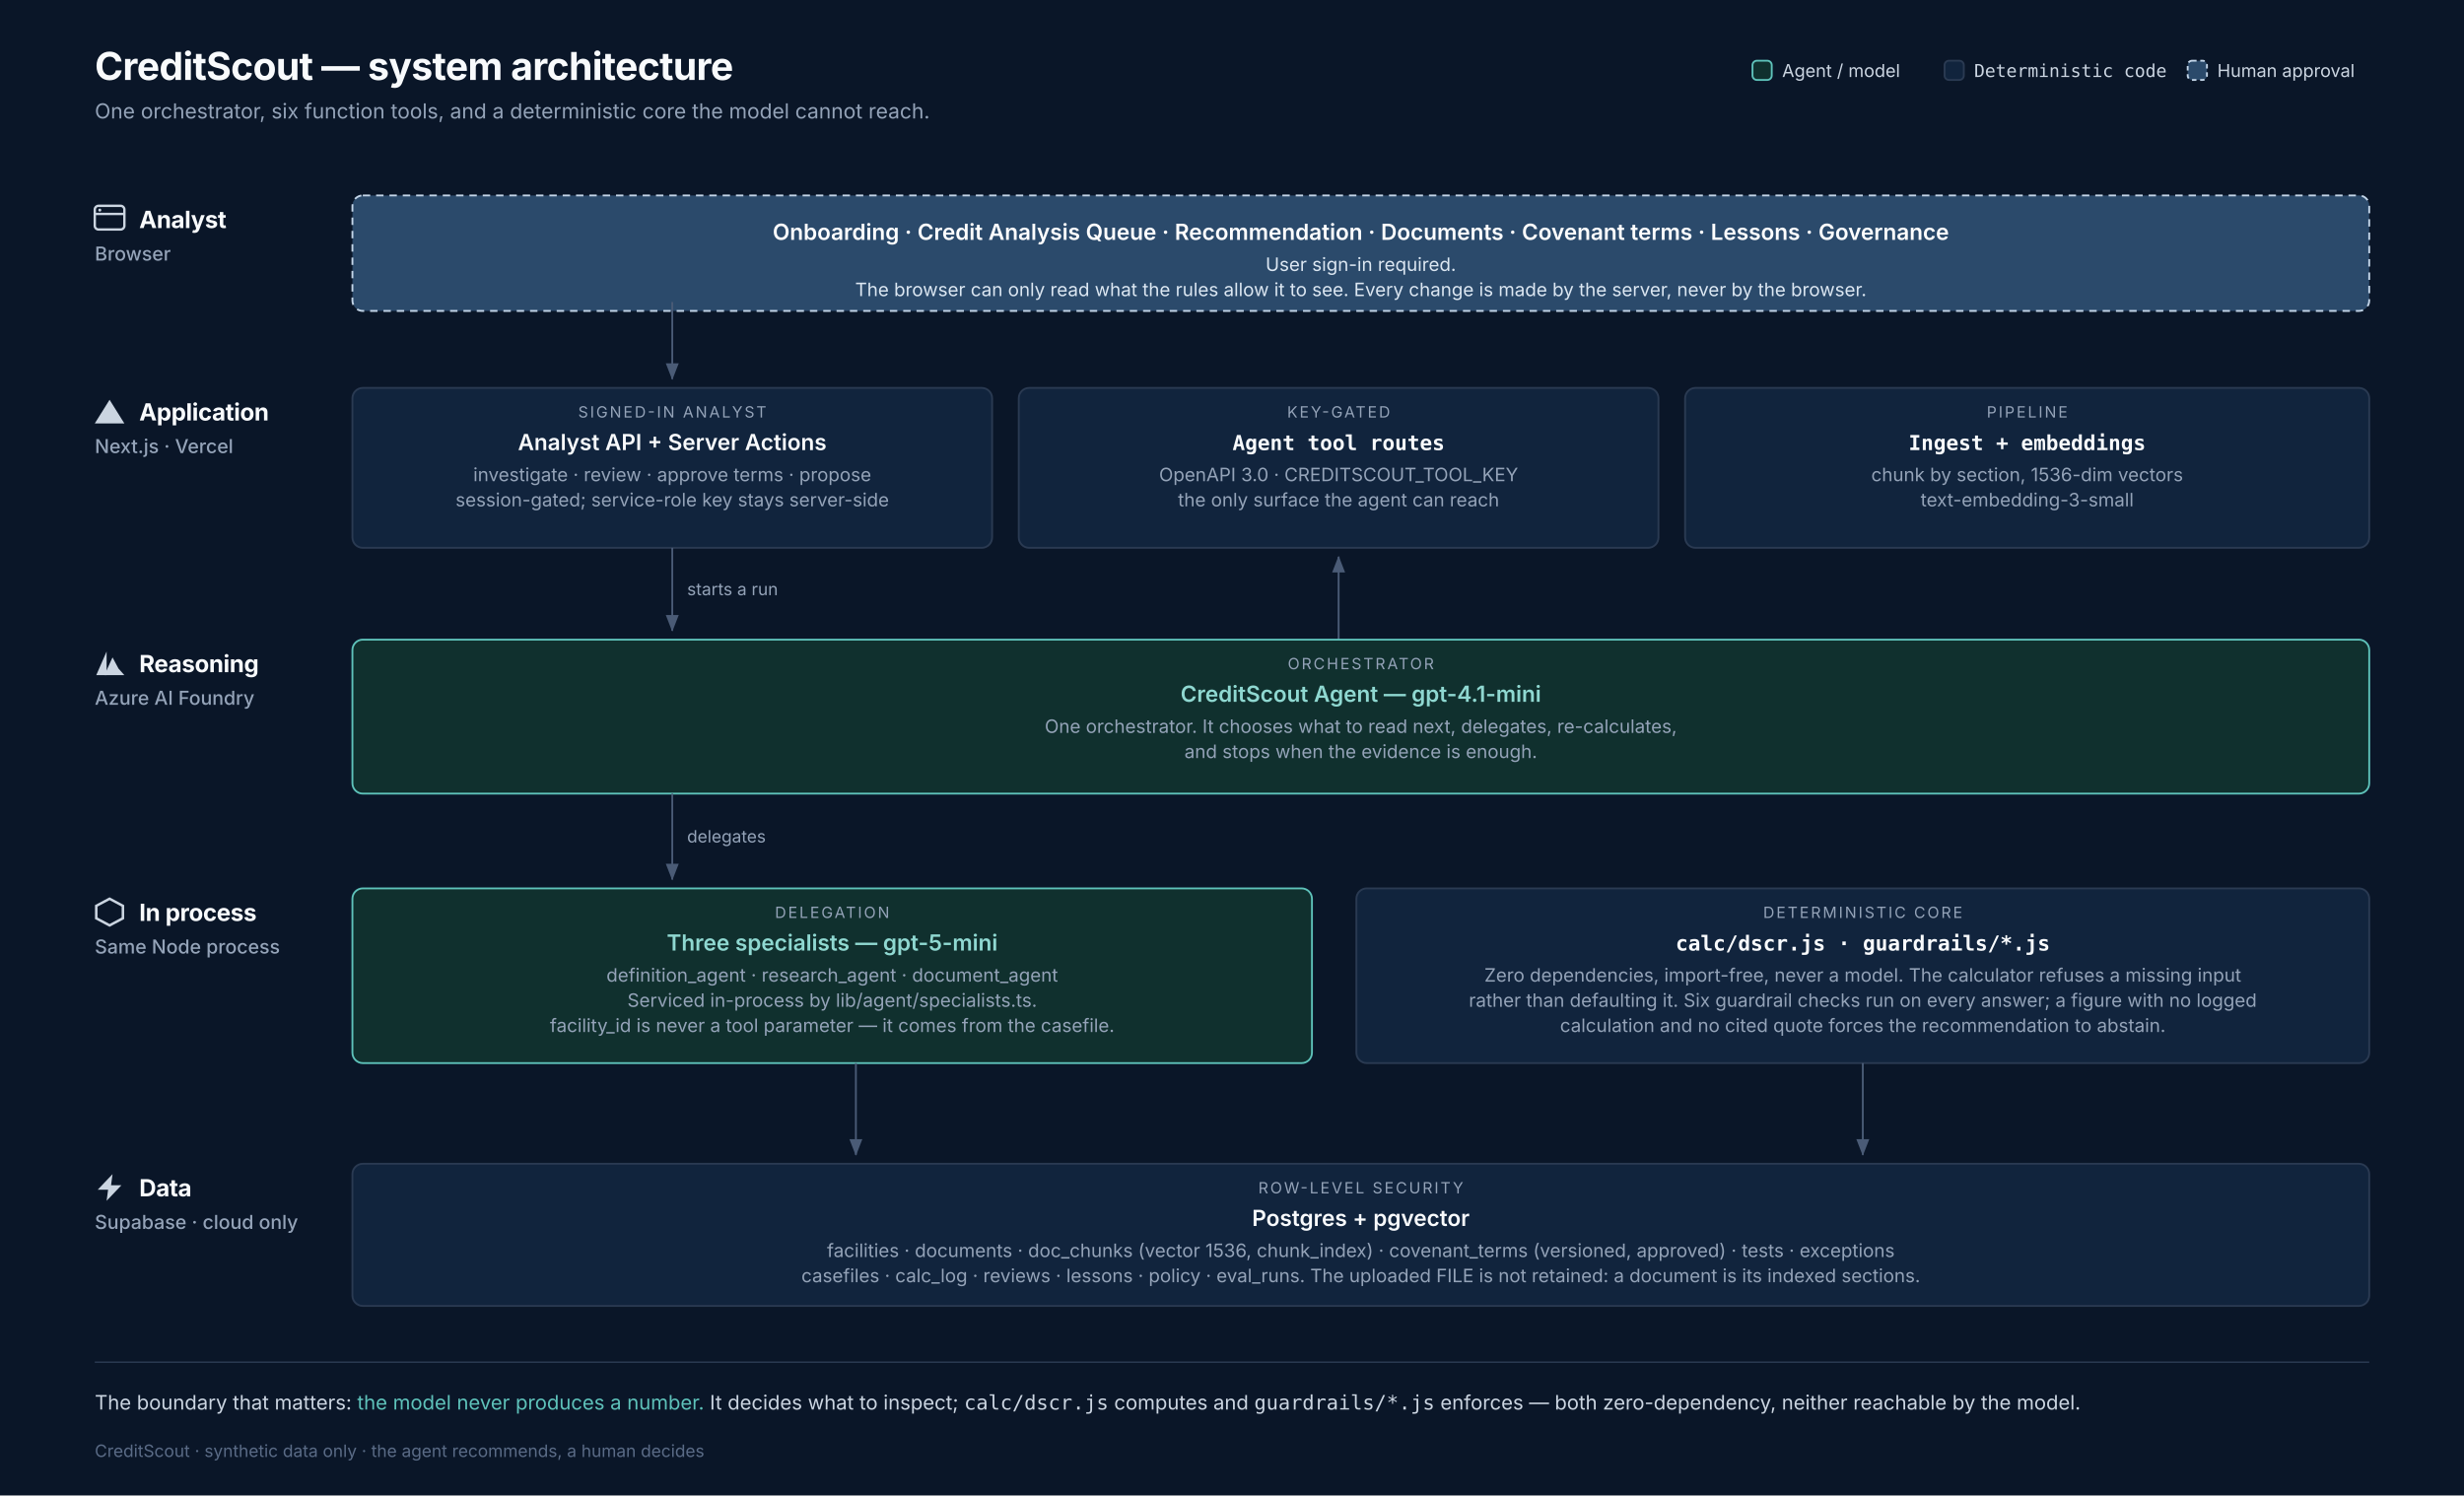
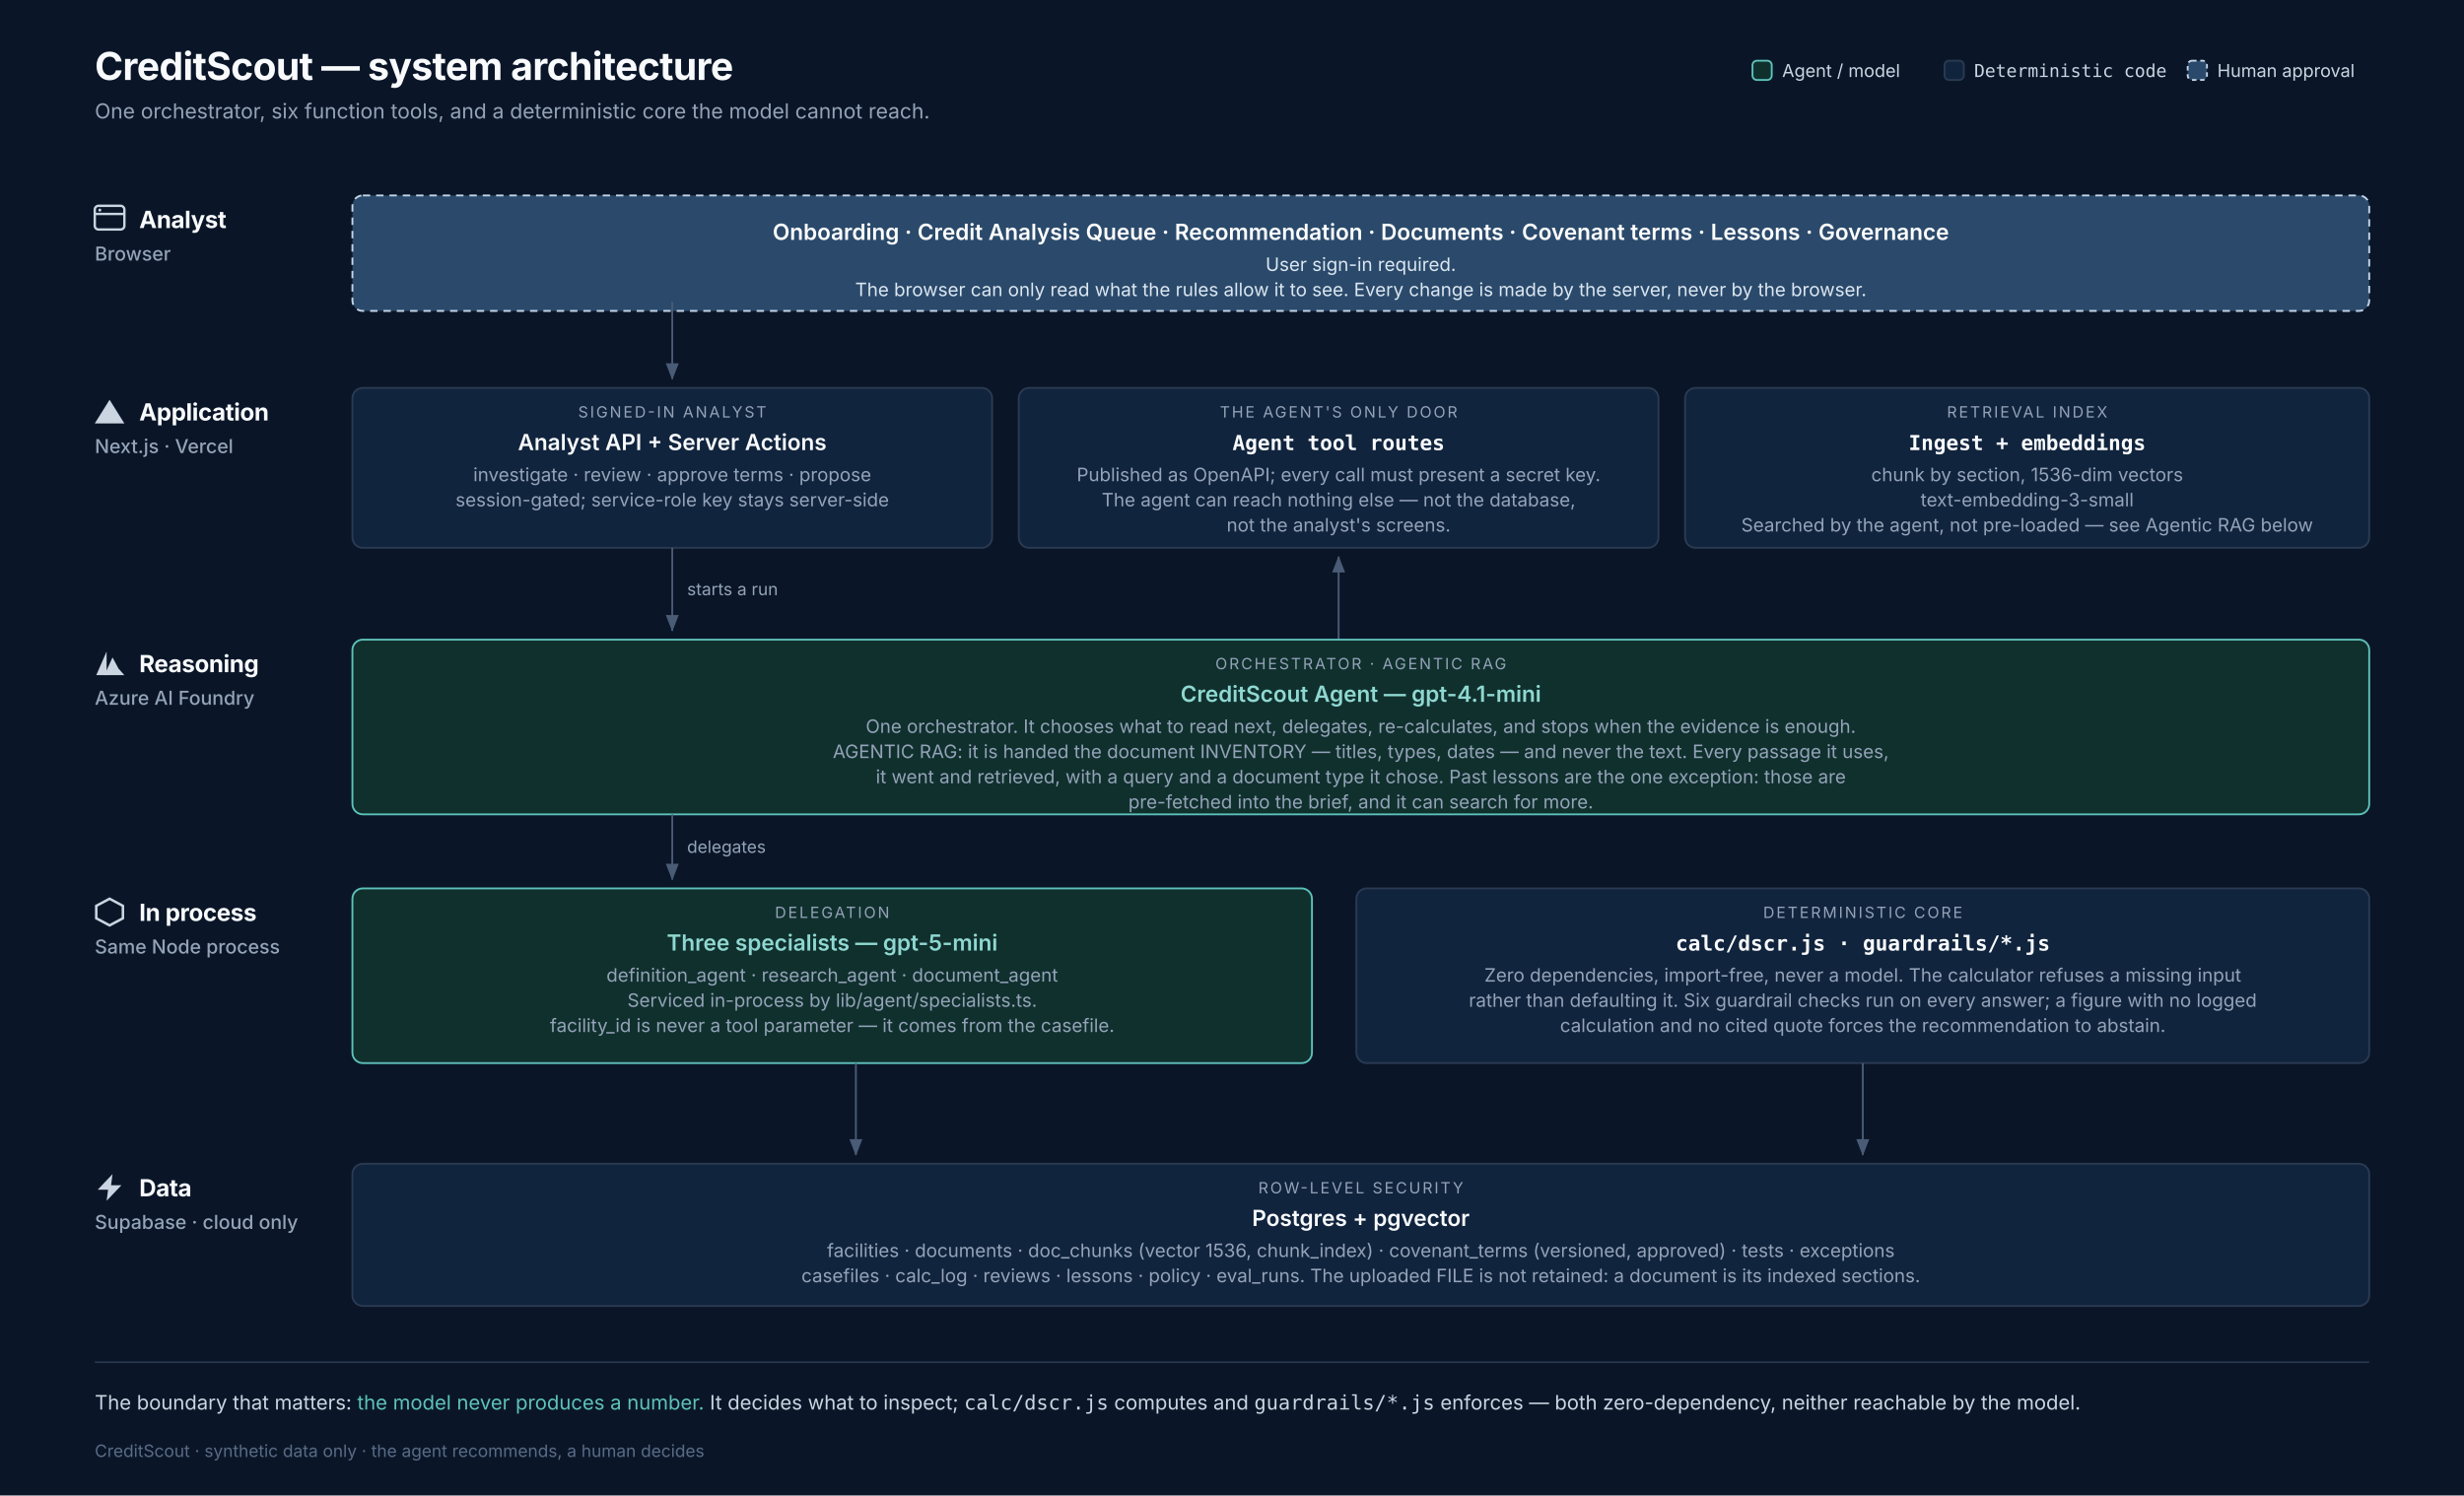
<svg xmlns="http://www.w3.org/2000/svg" width="1664" height="1010" viewBox="0 0 1664 1010" font-family="Inter, -apple-system, Helvetica, Arial, sans-serif">
  <defs>
    <marker id="a" markerWidth="9" markerHeight="7" refX="8.5" refY="3.5" orient="auto">
      <path d="M0,0 L9,3.5 L0,7 Z" fill="#4A5B76" />
    </marker>
  </defs>
  <rect width="1664" height="1010" fill="#0A1628" />
  <text x="64" y="54" fill="#F8FAFC" font-size="26" font-weight="700" letter-spacing="-0.4">CreditScout — system architecture</text>
  <text x="64" y="80" fill="#94A3B8" font-size="14">One orchestrator, six function tools, and a deterministic core the model cannot reach.</text>
  <rect x="1477.4" y="41" width="13" height="13" rx="3" fill="#2B4A6B" stroke="#C3D5E8" stroke-dasharray="3 2.5" stroke-width="1.25" />
  <text x="1497.4" y="52" fill="#CBD5E1" font-size="12" font-family="Inter, -apple-system, Helvetica, Arial, sans-serif">Human approval</text>
  <rect x="1313.2" y="41" width="13" height="13" rx="3" fill="#11243D" stroke="#2A3A52" stroke-width="1.25" />
  <text x="1333.2" y="52" fill="#CBD5E1" font-size="12" font-family="ui-monospace, SFMono-Regular, Menlo, monospace">Deterministic code</text>
  <rect x="1183.5" y="41" width="13" height="13" rx="3" fill="#10302E" stroke="#5EC2BA" stroke-width="1.25" />
  <text x="1203.5" y="52" fill="#CBD5E1" font-size="12" font-family="Inter, -apple-system, Helvetica, Arial, sans-serif">Agent / model</text>
  <rect x="64" y="139" width="20" height="16" rx="2.5" fill="none" stroke="#CBD5E1" stroke-width="1.6" />
  <line x1="64" y1="144.5" x2="84" y2="144.5" stroke="#CBD5E1" stroke-width="1.6" />
  <circle cx="67.4" cy="141.9" r="1" fill="#CBD5E1" />
  <text x="94" y="154" fill="#F8FAFC" font-size="16" font-weight="700" letter-spacing="-0.2">Analyst</text>
  <text x="64" y="176" fill="#94A3B8" font-size="13" font-weight="500">Browser</text>
  <rect x="238" y="132" width="1362" height="78" rx="7" fill="#2B4A6B" stroke="#C3D5E8" stroke-width="1.25" stroke-dasharray="5 4" />
  <text x="919.0" y="162" fill="#FFFFFF" font-size="15" font-weight="600" font-family="Inter, -apple-system, Helvetica, Arial, sans-serif" text-anchor="middle">Onboarding · Credit Analysis Queue · Recommendation · Documents · Covenant terms · Lessons · Governance</text>
  <text x="919.0" y="183" fill="#DCE7F2" font-size="12.5" text-anchor="middle">User sign-in required.</text>
  <text x="919.0" y="200" fill="#DCE7F2" font-size="12.5" text-anchor="middle">The browser can only read what the rules allow it to see. Every change is made by the server, never by the browser.</text>
  <path d="M74,270 L84,286 L64,286 Z" fill="#CBD5E1" />
  <text x="94" y="284" fill="#F8FAFC" font-size="16" font-weight="700" letter-spacing="-0.2">Application</text>
  <text x="64" y="306" fill="#94A3B8" font-size="13" font-weight="500">Next.js · Vercel</text>
  <line x1="454" y1="204" x2="454" y2="256" stroke="#4A5B76" stroke-width="1.25" marker-end="url(#a)" />
  <rect x="238" y="262" width="432" height="108" rx="7" fill="#11243D" stroke="#2A3A52" stroke-width="1.25" />
  <text x="454.0" y="282" fill="#94A3B8" font-size="10.5" letter-spacing="1.3" text-anchor="middle">SIGNED-IN ANALYST</text>
  <text x="454.0" y="304" fill="#F8FAFC" font-size="15" font-weight="600" font-family="Inter, -apple-system, Helvetica, Arial, sans-serif" text-anchor="middle">Analyst API + Server Actions</text>
  <text x="454.0" y="325" fill="#94A3B8" font-size="12.5" text-anchor="middle">investigate · review · approve terms · propose</text>
  <text x="454.0" y="342" fill="#94A3B8" font-size="12.5" text-anchor="middle">session-gated; service-role key stays server-side</text>
  <rect x="688" y="262" width="432" height="108" rx="7" fill="#11243D" stroke="#2A3A52" stroke-width="1.25" />
-   <text x="904.0" y="282" fill="#94A3B8" font-size="10.5" letter-spacing="1.3" text-anchor="middle">KEY-GATED</text>
+   <text x="904.0" y="282" fill="#94A3B8" font-size="10.5" letter-spacing="1.3" text-anchor="middle">THE AGENT'S ONLY DOOR</text>
  <text x="904.0" y="304" fill="#F8FAFC" font-size="14" font-weight="600" font-family="ui-monospace, SFMono-Regular, Menlo, monospace" text-anchor="middle">Agent tool routes</text>
-   <text x="904.0" y="325" fill="#94A3B8" font-size="12.5" text-anchor="middle">OpenAPI 3.0 · CREDITSCOUT_TOOL_KEY</text>
-   <text x="904.0" y="342" fill="#94A3B8" font-size="12.5" text-anchor="middle">the only surface the agent can reach</text>
+   <text x="904.0" y="325" fill="#94A3B8" font-size="12.5" text-anchor="middle">Published as OpenAPI; every call must present a secret key.</text>
+   <text x="904.0" y="342" fill="#94A3B8" font-size="12.5" text-anchor="middle">The agent can reach nothing else — not the database,</text>
+   <text x="904.0" y="359" fill="#94A3B8" font-size="12.5" text-anchor="middle">not the analyst's screens.</text>
  <rect x="1138" y="262" width="462" height="108" rx="7" fill="#11243D" stroke="#2A3A52" stroke-width="1.25" />
-   <text x="1369.0" y="282" fill="#94A3B8" font-size="10.5" letter-spacing="1.3" text-anchor="middle">PIPELINE</text>
+   <text x="1369.0" y="282" fill="#94A3B8" font-size="10.5" letter-spacing="1.3" text-anchor="middle">RETRIEVAL INDEX</text>
  <text x="1369.0" y="304" fill="#F8FAFC" font-size="14" font-weight="600" font-family="ui-monospace, SFMono-Regular, Menlo, monospace" text-anchor="middle">Ingest + embeddings</text>
  <text x="1369.0" y="325" fill="#94A3B8" font-size="12.5" text-anchor="middle">chunk by section, 1536-dim vectors</text>
  <text x="1369.0" y="342" fill="#94A3B8" font-size="12.5" text-anchor="middle">text-embedding-3-small</text>
+   <text x="1369.0" y="359" fill="#94A3B8" font-size="12.5" text-anchor="middle">Searched by the agent, not pre-loaded — see Agentic RAG below</text>
  <path d="M72,440 L65,456 L72,456 Z" fill="#CBD5E1" />
  <path d="M76,444 L70.5,456 L84,456 L80,451.5 Z" fill="#CBD5E1" />
  <text x="94" y="454" fill="#F8FAFC" font-size="16" font-weight="700" letter-spacing="-0.2">Reasoning</text>
  <text x="64" y="476" fill="#94A3B8" font-size="13" font-weight="500">Azure AI Foundry</text>
  <line x1="454" y1="370" x2="454" y2="426" stroke="#4A5B76" stroke-width="1.25" marker-end="url(#a)" />
  <text x="464.0" y="402.0" fill="#94A3B8" font-size="11.5" text-anchor="start">starts a run</text>
-   <line x1="904" y1="536" x2="904" y2="376" stroke="#4A5B76" stroke-width="1.25" marker-end="url(#a)" />
-   <text x="914.0" y="460.0" fill="#94A3B8" font-size="11.5" text-anchor="start">six function tools over HTTPS</text>
-   <rect x="238" y="432" width="1362" height="104" rx="7" fill="#10302E" stroke="#5EC2BA" stroke-width="1.25" />
-   <text x="919.0" y="452" fill="#94A3B8" font-size="10.5" letter-spacing="1.3" text-anchor="middle">ORCHESTRATOR</text>
+   <line x1="904" y1="550" x2="904" y2="376" stroke="#4A5B76" stroke-width="1.25" marker-end="url(#a)" />
+   <text x="914.0" y="467.0" fill="#94A3B8" font-size="11.5" text-anchor="start">six function tools over HTTPS</text>
+   <rect x="238" y="432" width="1362" height="118" rx="7" fill="#10302E" stroke="#5EC2BA" stroke-width="1.25" />
+   <text x="919.0" y="452" fill="#94A3B8" font-size="10.5" letter-spacing="1.3" text-anchor="middle">ORCHESTRATOR · AGENTIC RAG</text>
  <text x="919.0" y="474" fill="#8FD8D1" font-size="15" font-weight="600" font-family="Inter, -apple-system, Helvetica, Arial, sans-serif" text-anchor="middle">CreditScout Agent — gpt-4.1-mini</text>
-   <text x="919.0" y="495" fill="#94A3B8" font-size="12.5" text-anchor="middle">One orchestrator. It chooses what to read next, delegates, re-calculates,</text>
-   <text x="919.0" y="512" fill="#94A3B8" font-size="12.5" text-anchor="middle">and stops when the evidence is enough.</text>
+   <text x="919.0" y="495" fill="#94A3B8" font-size="12.5" text-anchor="middle">One orchestrator. It chooses what to read next, delegates, re-calculates, and stops when the evidence is enough.</text>
+   <text x="919.0" y="512" fill="#94A3B8" font-size="12.5" text-anchor="middle">AGENTIC RAG: it is handed the document INVENTORY — titles, types, dates — and never the text. Every passage it uses,</text>
+   <text x="919.0" y="529" fill="#94A3B8" font-size="12.5" text-anchor="middle">it went and retrieved, with a query and a document type it chose. Past lessons are the one exception: those are</text>
+   <text x="919.0" y="546" fill="#94A3B8" font-size="12.5" text-anchor="middle">pre-fetched into the brief, and it can search for more.</text>
  <path d="M74,607 L83,611.8 L83,620.2 L74,625 L65,620.2 L65,611.8 Z" fill="none" stroke="#CBD5E1" stroke-width="1.7" />
  <text x="94" y="622" fill="#F8FAFC" font-size="16" font-weight="700" letter-spacing="-0.2">In process</text>
  <text x="64" y="644" fill="#94A3B8" font-size="13" font-weight="500">Same Node process</text>
-   <line x1="454" y1="536" x2="454" y2="594" stroke="#4A5B76" stroke-width="1.25" marker-end="url(#a)" />
-   <text x="464.0" y="569.0" fill="#94A3B8" font-size="11.5" text-anchor="start">delegates</text>
+   <line x1="454" y1="550" x2="454" y2="594" stroke="#4A5B76" stroke-width="1.25" marker-end="url(#a)" />
+   <text x="464.0" y="576.0" fill="#94A3B8" font-size="11.5" text-anchor="start">delegates</text>
  <rect x="238" y="600" width="648" height="118" rx="7" fill="#10302E" stroke="#5EC2BA" stroke-width="1.25" />
  <text x="562.0" y="620" fill="#94A3B8" font-size="10.5" letter-spacing="1.3" text-anchor="middle">DELEGATION</text>
  <text x="562.0" y="642" fill="#8FD8D1" font-size="15" font-weight="600" font-family="Inter, -apple-system, Helvetica, Arial, sans-serif" text-anchor="middle">Three specialists — gpt-5-mini</text>
  <text x="562.0" y="663" fill="#94A3B8" font-size="12.5" text-anchor="middle">definition_agent · research_agent · document_agent</text>
  <text x="562.0" y="680" fill="#94A3B8" font-size="12.5" text-anchor="middle">Serviced in-process by lib/agent/specialists.ts.</text>
  <text x="562.0" y="697" fill="#94A3B8" font-size="12.5" text-anchor="middle">facility_id is never a tool parameter — it comes from the casefile.</text>
  <rect x="916" y="600" width="684" height="118" rx="7" fill="#11243D" stroke="#2A3A52" stroke-width="1.25" />
  <text x="1258.0" y="620" fill="#94A3B8" font-size="10.5" letter-spacing="1.3" text-anchor="middle">DETERMINISTIC CORE</text>
  <text x="1258.0" y="642" fill="#F8FAFC" font-size="14" font-weight="600" font-family="ui-monospace, SFMono-Regular, Menlo, monospace" text-anchor="middle">calc/dscr.js   ·   guardrails/*.js</text>
  <text x="1258.0" y="663" fill="#94A3B8" font-size="12.5" text-anchor="middle">Zero dependencies, import-free, never a model. The calculator refuses a missing input</text>
  <text x="1258.0" y="680" fill="#94A3B8" font-size="12.5" text-anchor="middle">rather than defaulting it. Six guardrail checks run on every answer; a figure with no logged</text>
  <text x="1258.0" y="697" fill="#94A3B8" font-size="12.5" text-anchor="middle">calculation and no cited quote forces the recommendation to abstain.</text>
  <path d="M76,793 L66,803.5 L73,803.5 L72,811 L82,800.5 L75,800.5 Z" fill="#CBD5E1" />
  <text x="94" y="808" fill="#F8FAFC" font-size="16" font-weight="700" letter-spacing="-0.2">Data</text>
  <text x="64" y="830" fill="#94A3B8" font-size="13" font-weight="500">Supabase · cloud only</text>
  <line x1="578" y1="718" x2="578" y2="780" stroke="#4A5B76" stroke-width="1.25" marker-end="url(#a)" />
  <line x1="1258" y1="718" x2="1258" y2="780" stroke="#4A5B76" stroke-width="1.25" marker-end="url(#a)" />
  <rect x="238" y="786" width="1362" height="96" rx="7" fill="#11243D" stroke="#2A3A52" stroke-width="1.25" />
  <text x="919.0" y="806" fill="#94A3B8" font-size="10.5" letter-spacing="1.3" text-anchor="middle">ROW-LEVEL SECURITY</text>
  <text x="919.0" y="828" fill="#F8FAFC" font-size="15" font-weight="600" font-family="Inter, -apple-system, Helvetica, Arial, sans-serif" text-anchor="middle">Postgres + pgvector</text>
  <text x="919.0" y="849" fill="#94A3B8" font-size="12.5" text-anchor="middle">facilities · documents · doc_chunks (vector 1536, chunk_index) · covenant_terms (versioned, approved) · tests · exceptions</text>
  <text x="919.0" y="866" fill="#94A3B8" font-size="12.5" text-anchor="middle">casefiles · calc_log · reviews · lessons · policy · eval_runs.  The uploaded FILE is not retained: a document is its indexed sections.</text>
  <line x1="64" y1="920" x2="1600" y2="920" stroke="#2A3A52" stroke-width="1" />
  <text x="64" y="952" fill="#CBD5E1" font-size="13.5">The boundary that matters: <tspan fill="#5EC2BA">the model never produces a number.</tspan> It decides what to inspect; <tspan font-family="ui-monospace, SFMono-Regular, Menlo, monospace">calc/dscr.js</tspan> computes and <tspan font-family="ui-monospace, SFMono-Regular, Menlo, monospace">guardrails/*.js</tspan> enforces — both zero-dependency, neither reachable by the model.</text>
  <text x="64" y="984" fill="#5A6B86" font-size="11.5">CreditScout · synthetic data only · the agent recommends, a human decides</text>
</svg>
